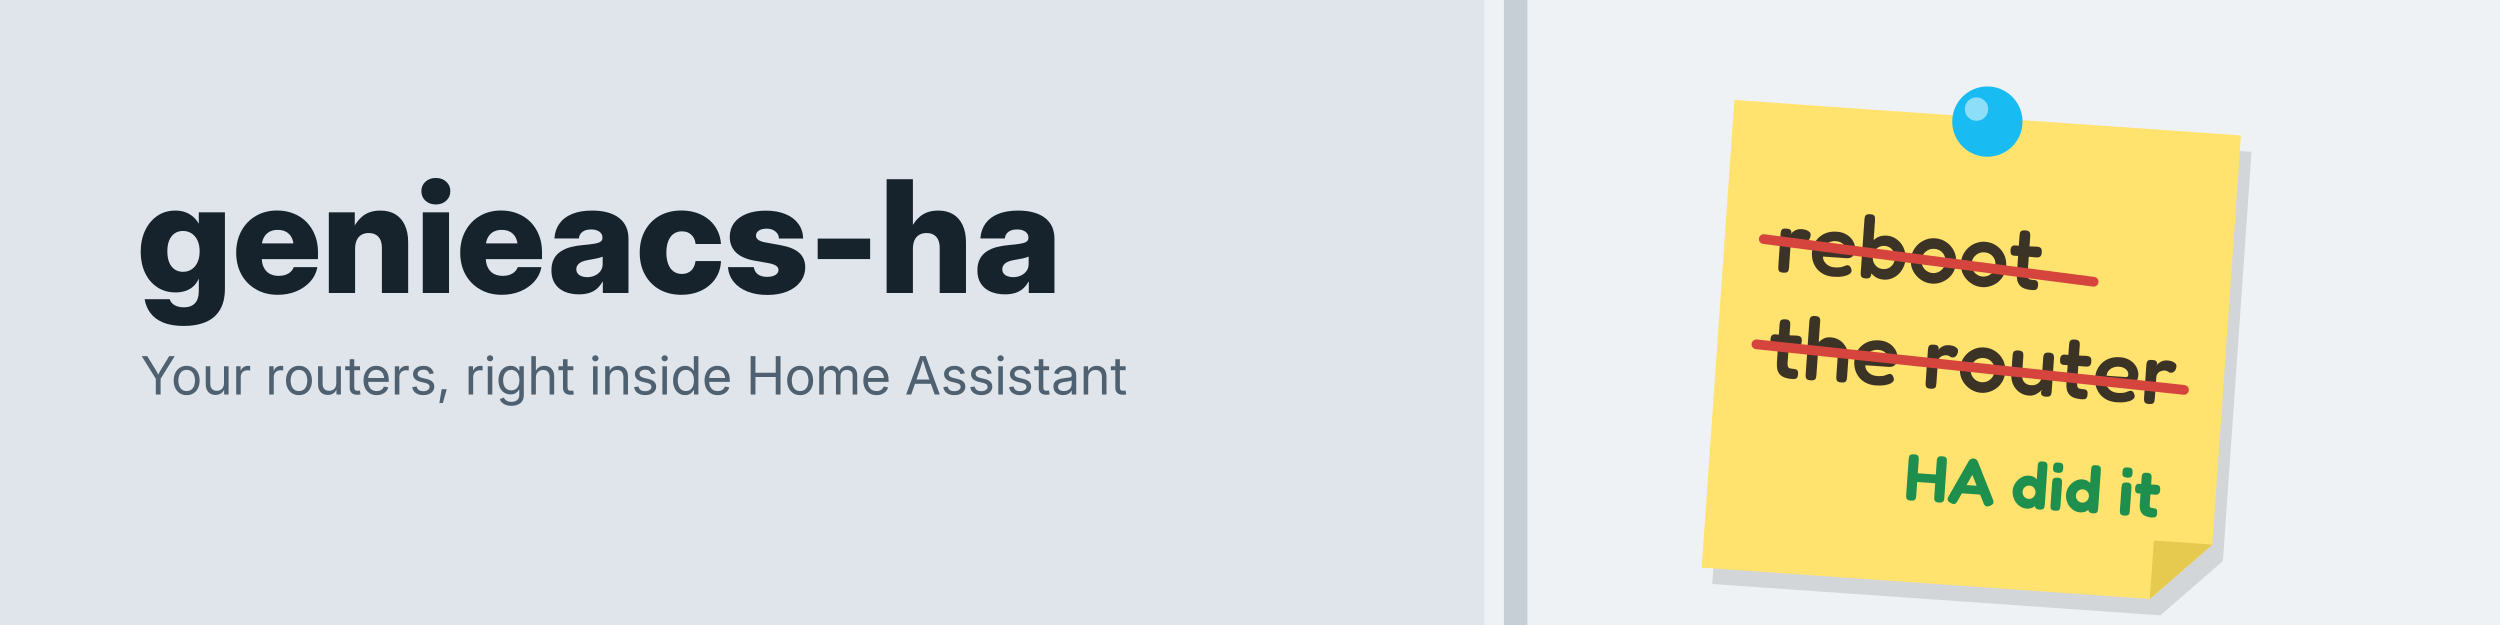
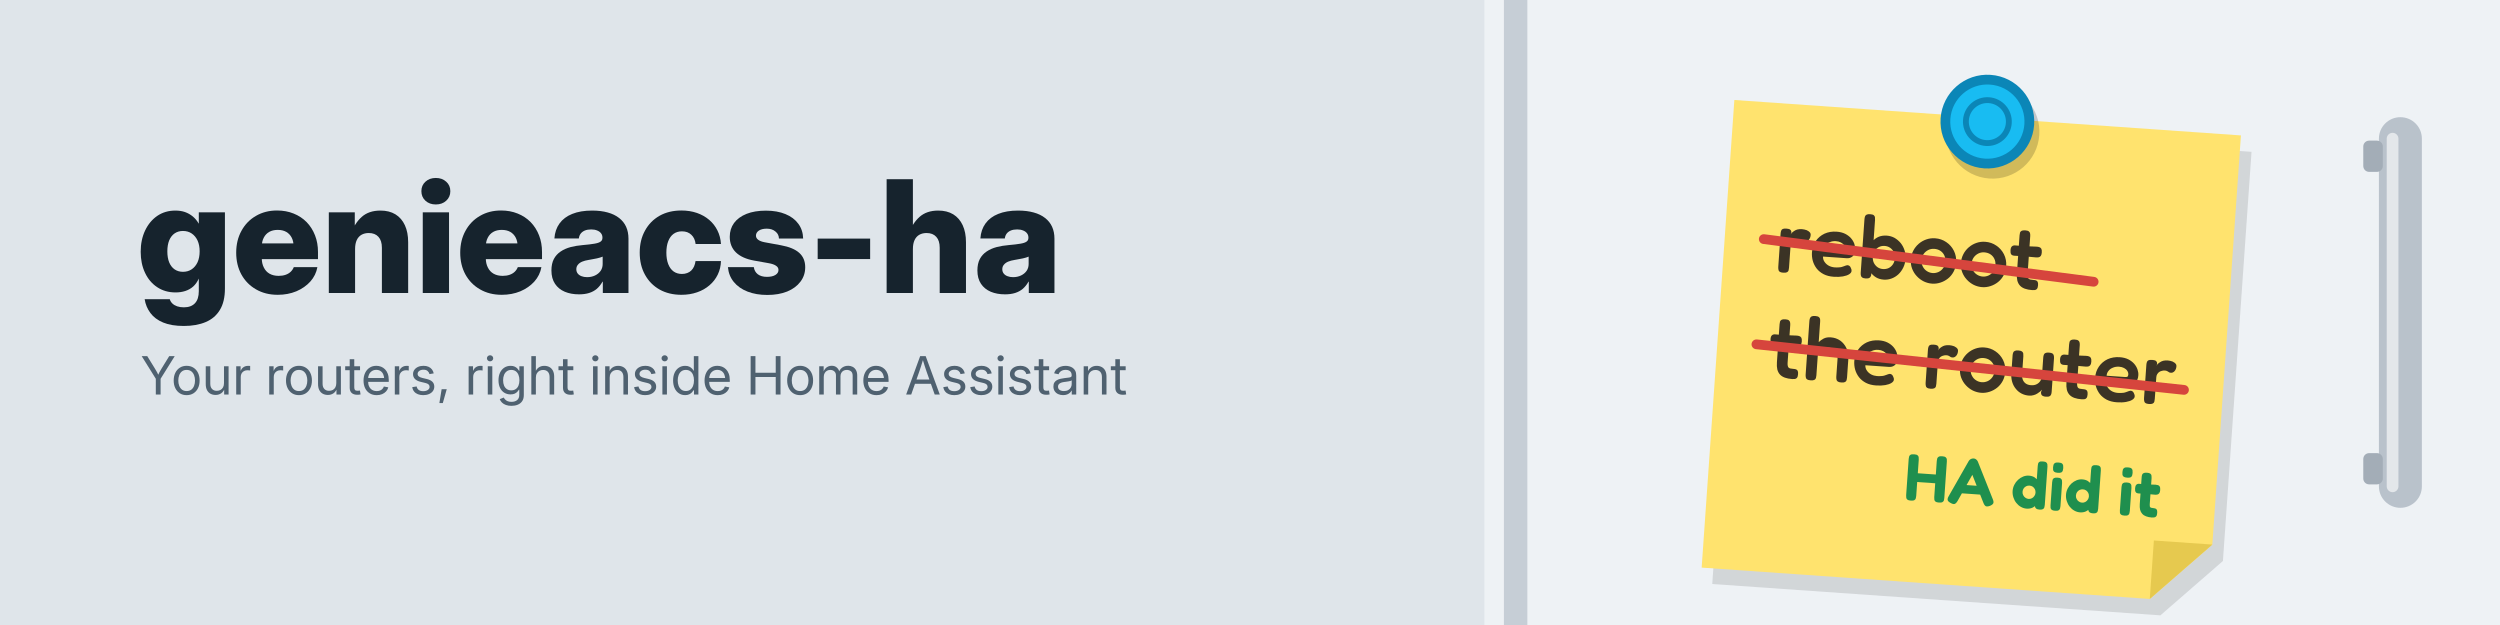
<svg xmlns="http://www.w3.org/2000/svg" viewBox="0 0 1280 320" width="1280" height="320">
  <defs>
    <path id="frw100w500r" d="m111-10q-27 0-40 8q-13 8-15 23q-4 14-4 31v371q0 17 4 31q3 14 16 21q12 7 40 7q27 0 40-6q12-8 16-18q3-10 3-20l-8-18q5 8 14 20q9 11 24 22q15 12 35 19q22 7 50 7q13 0 26-2q14-2 28-6q13-5 24-12q10-7 17-16q6-10 6-22q0-32-16-54q-17-22-39-22q-14 0-21 3q-7 3-12 7q-5 4-13 6q-8 4-26 4q-16 0-31-6q-15-4-28-14q-13-10-21-26q-8-15-8-35v-243q0-17-3-31q-3-13-16-21q-13-8-42-8z" />
    <path id="frw100w500e" d="m290-16q-65 0-114 21q-48 21-81 57q-32 36-49 82q-16 46-16 94q0 72 33 128q33 56 91 89q59 32 134 32q54 0 96-17q40-17 68-44q28-28 42-61q14-33 14-65q0-52-25-76q-25-24-63-24h-264q1-34 22-59q20-25 51-39q31-13 65-13q25 0 44 3q20 2 34 7q14 5 24 10q11 5 20 9q8 4 16 5q12 1 23-5q11-6 18-21q6-10 9-19q2-8 2-16q0-20-24-38q-24-18-68-29q-44-11-102-11zm-134 287h205q17 0 26 5q9 6 9 24q0 23-14 41q-14 19-38 29q-24 11-56 11q-37 0-67-15q-31-14-48-40q-17-24-17-55z" />
    <path id="frw100w500b" d="m309-9q-49 0-87 19q-39 20-66 54q-26 34-40 78q-14 44-13 96q1 51 15 96q14 44 40 78q26 33 64 52q38 18 87 18q45 0 86-18q41-20 73-53q31-33 49-78q18-44 18-95q0-52-18-97q-18-45-49-79q-32-34-72-52q-41-19-87-19zm-17 117q36 0 64 16q28 17 44 46q16 29 16 66q0 38-16 67q-16 29-44 46q-28 17-63 17q-35 0-63-17q-28-17-44-46q-16-29-16-67q0-37 16-66q17-29 45-46q27-16 61-16zm-184-118q-28 0-40 8q-13 8-16 22q-4 14-4 30v596q0 18 4 32q3 13 16 21q12 8 40 8q28 0 40-8q12-9 15-22q3-14 3-31v-616q-4-21-17-30q-13-10-41-10z" />
    <path id="frw100w500o" d="m282-16q-48 0-94 18q-46 19-82 53q-36 33-58 80q-21 46-21 101q0 53 20 99q19 45 55 81q34 34 80 54q46 20 98 20q70 0 127-34q57-33 91-90q34-58 34-129q0-57-21-104q-21-47-57-80q-36-33-81-51q-45-18-91-18zm-2 118q32 0 63 16q31 17 50 48q19 30 19 72q0 40-17 70q-17 30-47 47q-30 17-70 17q-36 0-66-18q-30-18-48-48q-18-30-18-68q0-42 20-73q19-31 50-47q30-16 64-16z" />
    <path id="frw100w500t" d="m294-10q-48 0-83 10q-35 10-57 31q-22 21-33 54q-10 33-10 80v424q0 17 3 31q4 12 16 20q12 8 40 8q28 0 40-8q13-8 16-22q4-13 4-30v-420q0-20 4-34q3-12 10-19q8-7 20-9q12-2 30-2q20 0 33-3q13-3 21-15q7-12 7-37q0-28-9-41q-8-12-22-15q-14-3-30-3zm-224 483l102-1l139 4q17 0 30-4q13-3 22-16q8-12 8-40q0-26-8-39q-8-13-21-17q-14-4-30-4l-134 3l-112-1q-24 1-34 14q-10 14-10 44q0 30 12 43q12 14 36 14z" />
    <path id="frw100w500h" d="m106-10q-28 0-41 8q-13 8-15 22q-4 14-4 31v597q0 16 4 30q4 14 16 22q13 8 41 8q28 0 41-9q12-8 15-21q3-14 3-32v-225q21 23 52 43q32 19 77 19q61 0 109-29q48-30 76-82q28-52 28-122v-200q0-16-3-30q-3-14-16-22q-12-8-41-8q-27 0-40 8q-13 8-16 22q-4 14-4 32v198q0 36-12 62q-12 26-35 40q-23 14-59 14q-46 0-78-27q-32-27-38-71v-218q0-16-3-30q-3-14-16-22q-13-8-41-8z" />
    <path id="frw100w500u" d="m256-10q-46 0-85 17q-39 17-67 48q-30 31-46 74q-16 43-16 95v199q0 17 4 31q3 13 16 21q12 8 40 8q28 0 41-8q13-9 16-22q3-14 3-31v-198q0-36 12-62q12-26 37-41q24-14 59-14q36 0 61 15q25 14 39 40q14 26 14 62v200q0 16 4 30q3 14 16 21q12 8 40 8q28 0 41-8q12-9 15-22q4-14 4-31v-374q0-16-4-28q-3-14-16-21q-12-8-40-8q-20 0-32 5q-12 4-17 11q-5 7-7 16q-2 8-2 15l9 28q-7-9-19-22q-12-12-29-24q-17-13-40-21q-23-9-51-9z" />
    <path id="frw100w600H" d="m543-9q-37 0-53 11q-16 11-19 29q-4 18-4 37v546q0 20 4 37q4 17 20 28q15 11 53 11q37 0 52-11q16-11 20-28q3-17 3-38v-546q0-19-3-37q-4-17-20-28q-16-11-53-11zm-425 0q-36 0-52 11q-16 11-19 29q-4 18-4 37v546q0 20 4 37q3 17 19 28q16 11 54 11q37 0 52-11q16-11 19-28q4-17 4-38v-546q0-19-4-37q-3-17-19-28q-16-11-54-11zm53 286v132h312l0-132z" />
    <path id="frw100w600A" d="m688 96q12-24 13-42q1-18-11-31q-11-13-37-27q-40-18-62-11q-22 8-41 48l-196 410l-195-410q-20-39-42-47q-21-7-61 12q-26 12-38 25q-12 14-10 32q1 19 14 44l263 547q10 20 29 32q20 12 41 12q15 0 28-5q13-6 23-16q11-10 18-24zm-502 58l62 129h213l62-129z" />
    <path id="frw100w600d" d="m255-8q-45 0-87 20q-41 19-73 54q-32 34-50 80q-19 46-19 97q0 49 19 94q18 44 51 79q32 34 73 54q41 20 86 20q48 0 85-19q36-20 61-54q25-35 37-79q13-45 14-94q0-51-12-96q-12-45-37-80q-25-35-62-56q-37-20-86-20zm20 148q27 0 49 14q21 13 34 36q14 22 14 50q0 30-13 52q-13 22-35 36q-22 13-50 13q-27 0-49-13q-23-13-36-36q-13-22-13-52q0-28 14-50q13-23 36-36q22-14 49-14zm175-149q-34 0-51 11q-17 11-22 34v606q0 19 3 37q2 17 17 28q15 11 51 11q38 0 53-11q15-10 19-27q4-17 4-37v-576q0-19-4-37q-3-17-19-28q-15-11-51-11z" />
    <path id="frw100w600i" d="m120-10q-36 0-52 11q-16 11-19 29q-3 17-3 36v349q0 19 4 37q3 16 19 27q16 11 53 11q36 0 51-11q16-11 19-28q4-17 4-38v-348q0-19-4-36q-3-18-19-28q-15-11-53-11zm0 573q-37 0-53 11q-16 11-20 29q-3 18-3 38q0 21 4 38q4 17 20 28q16 11 54 11q37 0 53-11q15-11 19-29q4-18 4-38q0-20-4-38q-4-18-19-29q-16-10-55-10z" />
    <path id="frw100w600t" d="m298-10q-51 0-88 12q-36 10-60 34q-24 22-36 58q-11 36-11 84v406q0 21 4 37q3 16 19 26q16 11 52 11q36 0 52-11q16-11 19-28q4-17 4-37v-397q0-16 3-27q2-10 7-15q5-5 14-7q9-2 22-2q22 0 39-4q17-4 27-18q9-14 9-47q0-37-11-52q-11-16-29-19q-17-4-36-4zm-226 493l110-1l138 5q19 0 36-4q17-3 28-19q11-16 11-53q0-34-11-50q-10-16-27-20q-17-5-37-5l-131 3l-121-1q-29 2-40 19q-12 16-12 55q0 36 14 53q14 18 42 18z" />
    <path id="ino32w800g" d="m617-432q-163 0-271 45q-108 45-167 125q-59 79-75 180h329q9-32 34-56q25-24 63-37q38-13 87-13q96 0 146 54q50 53 50 158v163h-1q-28-62-72-102q-45-40-104-59q-58-19-127-19q-138 0-241 69q-103 68-159 188q-57 120-57 275q0 157 58 279q58 122 160 192q102 69 236 69q69 0 125-19q57-20 103-58q46-38 78-94h1v148h342v-998q0-172-66-280q-65-108-186-159q-121-51-286-51zm-12 709q66 0 115 33q49 33 77 93q27 61 27 142q0 81-27 141q-28 60-77 93q-49 33-115 33q-62 0-109-32q-46-32-71-92q-24-60-24-143q0-84 24-144q25-60 71-92q47-32 109-32z" />
    <path id="ino32w800e" d="m596-24q-162 0-284 71q-123 70-192 195q-68 125-68 286q0 161 69 286q68 125 189 195q121 71 277 71q119 0 217-40q98-39 170-112q71-73 110-173q39-99 39-219v-93h-959v206h798l-158-42q0 68-25 117q-25 49-72 76q-46 26-111 26q-65 0-111-26q-47-27-72-76q-26-49-26-117v-152q0-70 27-122q26-53 75-81q50-28 119-28q51 0 91 14q40 14 67 40q27 26 40 60h309q-19-106-92-188q-73-81-183-128q-111-46-244-46z" />
    <path id="ino32w800n" d="m440 574v-574h-344v1056h340l0-283h-51q49 140 142 223q93 83 245 83q115 0 196-49q81-50 124-143q43-93 43-223v-664h-344v592q0 94-45 143q-45 50-127 50q-54 0-95-23q-40-23-62-69q-22-47-22-119z" />
    <path id="ino32w800i" d="m96 0v1056h344v-1056zm171 1159q-83 0-136 49q-53 49-53 125q0 76 53 124q53 49 136 49q83 0 136-49q54-48 54-124q0-76-54-125q-53-49-136-49z" />
    <path id="ino32w800a" d="m419-18q-106 0-187 34q-82 35-128 104q-47 70-47 175q0 89 32 150q32 60 89 98q56 38 131 58q74 19 158 26q94 8 151 18q57 9 82 27q25 17 25 49v5q0 32-18 55q-18 24-51 37q-33 14-78 14q-48 0-83-14q-35-15-55-41q-20-27-24-63h-320q8 115 67 196q59 82 166 125q108 44 261 44q115 0 204-25q88-24 149-72q61-47 92-115q31-69 31-156v-711h-336v148h-4q-32-57-75-94q-43-36-100-54q-57-18-132-18zm105 225q57 0 104 22q46 22 73 60q27 39 27 91v96q-14-6-33-12q-19-6-42-11q-24-5-52-10q-28-5-60-11q-46-7-82-22q-35-15-55-40q-21-24-21-59q0-33 18-56q18-23 49-35q32-13 74-13z" />
    <path id="ino32w800c" d="m598-24q-163 0-286 69q-123 70-191 194q-69 124-69 289q0 164 69 288q68 125 191 195q123 69 286 69q110 0 203-32q92-32 161-91q68-58 108-139q40-80 46-177l-332 0q-4 37-18 68q-14 31-38 53q-23 22-54 34q-31 11-69 11q-64 0-110-33q-46-34-70-97q-24-63-24-149q0-86 24-149q24-63 70-97q46-33 110-33q38 0 69 12q31 11 54 34q22 22 36 53q14 32 19 70l333 0q-3-97-42-177q-39-81-108-140q-69-60-162-92q-94-33-206-33z" />
    <path id="ino32w800s" d="m562-26q-146 0-259 44q-113 44-180 126q-67 82-77 194h339q8-58 52-93q45-34 120-34q71 0 111 25q40 25 40 65q0 35-33 56q-32 22-95 33l-191 34q-156 28-238 107q-81 79-81 204q0 104 56 181q57 77 164 120q106 42 253 42q148 0 256-45q108-44 168-126q61-81 64-194h-317q-1 56-46 92q-44 37-113 37q-67 0-105-26q-37-26-37-65q0-33 30-55q30-22 84-32l212-39q164-30 241-100q78-70 78-188q0-108-63-190q-62-82-173-128q-112-45-260-45z" />
    <path id="ino32w800hyphen" d="m806 712v-268h-687v268z" />
    <path id="ino32w800h" d="m440 574v-574h-344v1490h344v-717h-55q49 140 142 223q93 83 245 83q115 0 196-49q81-50 124-143q43-93 43-223v-664h-344v592q0 94-45 143q-45 50-127 50q-54 0-95-23q-40-23-62-69q-22-47-22-119z" />
    <path id="ino20w400Y" d="m589 0v611l-548 879h216l296-481q48-78 88-151q40-73 81-171h-76q41 99 81 173q40 73 86 149l296 481h214l-548-879v-611z" />
    <path id="ino20w400o" d="m595-24q-150 0-263 71q-113 72-176 200q-63 128-63 296q0 170 63 299q63 129 176 200q113 72 263 72q151 0 264-72q114-71 177-200q63-129 63-299q0-168-63-296q-63-128-177-200q-113-71-264-71zm0 159q109 0 181 54q72 55 108 148q36 93 36 206q0 114-36 208q-36 93-108 149q-72 55-181 55q-107 0-179-55q-72-55-108-149q-36-93-36-208q0-113 36-206q36-93 108-148q71-54 179-54z" />
    <path id="ino20w400u" d="m529-16q-111 0-197 46q-87 47-136 141q-49 94-49 234v691h176v-677q0-132 68-203q67-72 184-72q79 0 143 33q63 34 100 101q37 68 37 167v651h178v-1096h-172v266h33q-52-152-147-217q-94-65-218-65z" />
    <path id="ino20w400r" d="m147 0v1096h170v-169h9q30 84 104 134q74 51 173 51q21 0 46-1q25-1 39-3v-177q-9 3-40 7q-30 4-67 4q-72 0-131-31q-59-32-93-90q-34-57-34-138v-683z" />
    <path id="ino20w400t" d="m594 1096v-151h-576v151zm-401 274h177v-1092q0-70 28-101q29-31 98-31q19 0 46 3q26 2 48 5l24-150q-27-7-61-10q-34-3-66-3q-142 0-218 70q-76 71-76 202z" />
    <path id="ino20w400e" d="m605-24q-159 0-274 72q-115 71-177 199q-61 127-61 295q0 168 62 297q61 129 173 202q111 73 259 73q97 0 184-33q87-33 155-102q68-68 107-173q39-105 39-249v-66h-868v150h771l-80-54q0 109-36 193q-35 83-104 130q-69 47-168 47q-98 0-169-48q-72-47-110-127q-38-79-38-176v-91q0-119 41-204q41-86 117-132q75-45 178-45q69 0 124 20q55 21 93 61q39 39 58 96l173-32q-24-89-86-158q-63-68-155-107q-93-38-208-38z" />
    <path id="ino20w400s" d="m523-24q-115 0-205 35q-90 34-148 104q-58 69-73 172l170 26q19-92 84-138q65-45 169-45q115 0 182 48q67 49 67 118q0 59-41 97q-42 37-121 55l-180 43q-151 36-225 111q-75 75-75 192q0 94 53 166q52 72 143 113q91 41 208 41q113 0 196-37q83-37 134-103q50-66 68-154l-164-27q-16 68-72 119q-56 51-162 51q-99 0-162-46q-64-46-64-116q0-61 45-98q45-37 135-59l169-40q152-36 225-110q72-74 72-188q0-98-55-173q-54-74-151-115q-97-42-222-42z" />
    <path id="ino20w400comma" d="m103-332l88 540h198l-153-540z" />
    <path id="ino20w400i" d="m147 0v1096h176v-1096zm89 1287q-50 0-86 35q-36 35-36 83q0 50 36 84q36 34 86 34q50 0 86-34q36-34 36-84q0-48-36-83q-36-35-86-35z" />
    <path id="ino20w400g" d="m596-439q-122 0-214 34q-93 33-153 92q-60 58-87 134l155 62q21-41 58-79q36-39 95-63q58-25 146-25q135 0 219 67q84 68 84 205v201h-11q-26-42-66-84q-41-43-104-72q-63-28-158-28q-135 0-241 65q-106 66-166 188q-60 123-60 294q0 169 59 295q60 126 166 196q106 70 245 70q94 0 158-30q64-30 105-74q41-45 66-87h11v174h172v-1115q0-148-65-241q-65-93-174-136q-108-43-240-43zm-7 601q100 0 171 48q71 47 108 135q37 88 37 209q0 119-37 209q-37 90-107 141q-71 51-172 51q-101 0-172-52q-71-51-108-141q-37-90-37-208q0-120 37-208q38-88 109-136q70-48 171-48z" />
    <path id="ino20w400h" d="m323 652v-652h-176v1490h176v-659h-38q51 151 145 216q94 66 220 66q111 0 198-47q86-46 135-140q50-93 50-235v-691h-178v677q0 132-66 204q-67 72-185 72q-79 0-143-34q-63-34-100-100q-38-67-38-167z" />
    <path id="ino20w400n" d="m323 652v-652h-176v1096h170l1-265h-33q51 151 145 216q94 66 220 66q111 0 197-47q86-46 136-140q49-93 49-235v-691h-177v677q0 132-66 204q-67 72-185 72q-79 0-143-34q-63-34-100-100q-38-67-38-167z" />
    <path id="ino20w400d" d="m561-23q-139 0-244 71q-106 70-165 198q-59 128-59 300q0 172 59 300q59 127 165 197q106 70 244 70q95 0 159-31q63-30 104-73q40-43 63-84h10v565h177v-1490h-171v168h-14q-25-41-66-85q-42-44-105-75q-64-31-157-31zm26 159q101 0 172 52q70 51 107 144q37 93 37 216q0 122-36 213q-37 92-108 143q-70 51-172 51q-100 0-171-52q-70-51-107-143q-37-92-37-212q0-122 37-214q37-93 108-146q71-52 170-52z" />
    <path id="ino20w400H" d="m169 0v1490h186v-645h787v645h186v-1490h-186v680h-787v-680z" />
    <path id="ino20w400m" d="m147 0v1096h172l0-238h-16q26 86 76 143q49 58 115 87q66 28 138 28q123 0 202-73q80-73 101-186h-27q21 77 72 136q52 58 126 91q74 32 163 32q97 0 177-42q80-42 127-127q48-85 48-215v-732h-177v729q0 122-68 174q-68 52-159 52q-75 0-130-31q-55-32-85-87q-30-56-30-127v-710h-176v747q0 94-63 151q-63 57-158 57q-65 0-123-30q-58-31-93-92q-36-60-36-150v-683z" />
    <path id="ino20w400A" d="m41 0l544 1490h214l547-1490h-197l-315 889q-30 84-68 204q-39 120-95 308h41q-55-190-95-311q-39-121-67-201l-312-889zm276 417v164h753v-164z" />
    <path id="ino20w400a" d="m463-23q-106 0-191 39q-85 39-135 114q-50 75-50 183q0 94 37 153q37 59 99 93q62 34 138 51q77 17 155 27q101 13 162 20q61 7 90 24q28 17 28 57v8q0 65-26 113q-27 47-79 73q-52 25-129 25q-78 0-134-24q-57-25-92-64q-35-39-48-83l-173 37q30 100 97 164q66 64 157 95q90 31 190 31q68 0 141-18q72-17 134-60q62-42 100-115q38-74 38-186v-734h-174v151h-9q-19-38-59-79q-41-40-106-67q-66-28-161-28zm29 157q101 0 169 39q67 38 101 100q34 61 34 130v147q-11-12-44-22q-33-9-78-17q-44-8-89-14q-44-6-77-10q-63-8-119-27q-56-20-90-57q-34-37-34-99q0-55 29-93q29-38 80-57q51-20 118-20z" />
  </defs>
  <rect width="1280" height="320" fill="#dfe5ea" />
  <rect x="760" y="0" width="520" height="320" fill="#eef2f5" />
  <rect x="770" y="0" width="12" height="320" fill="#c6ced6" />
+   <rect x="1218" y="60" width="22" height="200" rx="11" fill="#b9c2cb" />
+   <rect x="1222" y="68" width="6" height="184" rx="3" fill="#fff" opacity=".6" />
+   <rect x="1210" y="72" width="10" height="16" rx="3" fill="#a3adb7" />
+   <rect x="1210" y="232" width="10" height="16" rx="3" fill="#a3adb7" />
  <g transform="rotate(4 1010 170)">
    <path d="M880 60 H1140 V270 L1110 300 H880 Z" fill="#000" opacity=".12" transform="translate(6 8)" />
    <path d="M880 60 H1140 V270 L1110 300 H880 Z" fill="#ffe36e" />
    <path d="M1140 270 L1110 300 V270 Z" fill="#e6c94f" />
-     <circle cx="1010" cy="62" r="18" fill="#18bcf2" />
-     <circle cx="1004" cy="56" r="6" fill="#fff" opacity=".5" />
+     <circle cx="1013" cy="67" r="24" fill="#000" opacity=".18" />
+     <circle cx="1010" cy="62" r="24" fill="#0b86b7" />
+     <circle cx="1010" cy="62" r="19" fill="#18bcf2" />
+     <circle cx="1010" cy="62" r="11" fill="none" stroke="#0b86b7" stroke-width="3" />
    <g fill="#3b3325">
      <use href="#frw100w500r" transform="matrix(0.046 0 0 -0.046 906.0 146.0)" />
      <use href="#frw100w500e" transform="matrix(0.046 0 0 -0.046 923.7 146.0)" />
      <use href="#frw100w500b" transform="matrix(0.046 0 0 -0.046 948.5 146.0)" />
      <use href="#frw100w500o" transform="matrix(0.046 0 0 -0.046 974.6 146.0)" />
      <use href="#frw100w500o" transform="matrix(0.046 0 0 -0.046 1000.3 146.0)" />
      <use href="#frw100w500t" transform="matrix(0.046 0 0 -0.046 1025.4 146.0)" />
    </g>
    <g fill="#3b3325">
      <use href="#frw100w500t" transform="matrix(0.046 0 0 -0.046 906.0 200.0)" />
      <use href="#frw100w500h" transform="matrix(0.046 0 0 -0.046 924.1 200.0)" />
      <use href="#frw100w500e" transform="matrix(0.046 0 0 -0.046 949.2 200.0)" />
      <use href="#frw100w500r" transform="matrix(0.046 0 0 -0.046 985.4 200.0)" />
      <use href="#frw100w500o" transform="matrix(0.046 0 0 -0.046 1003.6 200.0)" />
      <use href="#frw100w500u" transform="matrix(0.046 0 0 -0.046 1029.3 200.0)" />
      <use href="#frw100w500t" transform="matrix(0.046 0 0 -0.046 1054.6 200.0)" />
      <use href="#frw100w500e" transform="matrix(0.046 0 0 -0.046 1072.8 200.0)" />
      <use href="#frw100w500r" transform="matrix(0.046 0 0 -0.046 1097.5 200.0)" />
    </g>
    <path d="M900 130 L1070 140 M900 184 L1120 192" stroke="#d6453d" stroke-width="5" stroke-linecap="round" />
    <g fill="#1f8f4e">
      <use href="#frw100w600H" transform="matrix(0.034 0 0 -0.034 980.4 258.0)" />
      <use href="#frw100w600A" transform="matrix(0.034 0 0 -0.034 1002.9 258.0)" />
      <use href="#frw100w600d" transform="matrix(0.034 0 0 -0.034 1035.2 258.0)" />
      <use href="#frw100w600i" transform="matrix(0.034 0 0 -0.034 1054.4 258.0)" />
      <use href="#frw100w600d" transform="matrix(0.034 0 0 -0.034 1062.6 258.0)" />
      <use href="#frw100w600i" transform="matrix(0.034 0 0 -0.034 1090.0 258.0)" />
      <use href="#frw100w600t" transform="matrix(0.034 0 0 -0.034 1098.0 258.0)" />
    </g>
  </g>
  <g fill="#16232d">
    <use href="#ino32w800g" transform="matrix(0.0391 0 0 -0.0391 70.0 150.0)" />
    <use href="#ino32w800e" transform="matrix(0.0391 0 0 -0.0391 118.9 150.0)" />
    <use href="#ino32w800n" transform="matrix(0.0391 0 0 -0.0391 164.6 150.0)" />
    <use href="#ino32w800i" transform="matrix(0.0391 0 0 -0.0391 212.7 150.0)" />
    <use href="#ino32w800e" transform="matrix(0.0391 0 0 -0.0391 233.6 150.0)" />
    <use href="#ino32w800a" transform="matrix(0.0391 0 0 -0.0391 280.1 150.0)" />
    <use href="#ino32w800c" transform="matrix(0.0391 0 0 -0.0391 325.5 150.0)" />
    <use href="#ino32w800s" transform="matrix(0.0391 0 0 -0.0391 370.9 150.0)" />
    <use href="#ino32w800hyphen" transform="matrix(0.0391 0 0 -0.0391 414.0 150.0)" />
    <use href="#ino32w800h" transform="matrix(0.0391 0 0 -0.0391 450.2 150.0)" />
    <use href="#ino32w800a" transform="matrix(0.0391 0 0 -0.0391 498.2 150.0)" />
  </g>
  <g fill="#4f6170">
    <use href="#ino20w400Y" transform="matrix(0.0132 0 0 -0.0132 72.0 202.0)" />
    <use href="#ino20w400o" transform="matrix(0.0132 0 0 -0.0132 87.7 202.0)" />
    <use href="#ino20w400u" transform="matrix(0.0132 0 0 -0.0132 103.4 202.0)" />
    <use href="#ino20w400r" transform="matrix(0.0132 0 0 -0.0132 119.0 202.0)" />
    <use href="#ino20w400r" transform="matrix(0.0132 0 0 -0.0132 135.9 202.0)" />
    <use href="#ino20w400o" transform="matrix(0.0132 0 0 -0.0132 145.2 202.0)" />
    <use href="#ino20w400u" transform="matrix(0.0132 0 0 -0.0132 160.9 202.0)" />
    <use href="#ino20w400t" transform="matrix(0.0132 0 0 -0.0132 176.5 202.0)" />
    <use href="#ino20w400e" transform="matrix(0.0132 0 0 -0.0132 184.9 202.0)" />
    <use href="#ino20w400r" transform="matrix(0.0132 0 0 -0.0132 200.2 202.0)" />
    <use href="#ino20w400s" transform="matrix(0.0132 0 0 -0.0132 209.8 202.0)" />
    <use href="#ino20w400comma" transform="matrix(0.0132 0 0 -0.0132 223.6 202.0)" />
    <use href="#ino20w400r" transform="matrix(0.0132 0 0 -0.0132 238.0 202.0)" />
    <use href="#ino20w400i" transform="matrix(0.0132 0 0 -0.0132 247.8 202.0)" />
    <use href="#ino20w400g" transform="matrix(0.0132 0 0 -0.0132 254.0 202.0)" />
    <use href="#ino20w400h" transform="matrix(0.0132 0 0 -0.0132 270.1 202.0)" />
    <use href="#ino20w400t" transform="matrix(0.0132 0 0 -0.0132 285.7 202.0)" />
    <use href="#ino20w400i" transform="matrix(0.0132 0 0 -0.0132 301.7 202.0)" />
    <use href="#ino20w400n" transform="matrix(0.0132 0 0 -0.0132 307.9 202.0)" />
    <use href="#ino20w400s" transform="matrix(0.0132 0 0 -0.0132 323.4 202.0)" />
    <use href="#ino20w400i" transform="matrix(0.0132 0 0 -0.0132 337.2 202.0)" />
    <use href="#ino20w400d" transform="matrix(0.0132 0 0 -0.0132 343.4 202.0)" />
    <use href="#ino20w400e" transform="matrix(0.0132 0 0 -0.0132 359.5 202.0)" />
    <use href="#ino20w400H" transform="matrix(0.0132 0 0 -0.0132 382.1 202.0)" />
    <use href="#ino20w400o" transform="matrix(0.0132 0 0 -0.0132 401.8 202.0)" />
    <use href="#ino20w400m" transform="matrix(0.0132 0 0 -0.0132 417.5 202.0)" />
    <use href="#ino20w400e" transform="matrix(0.0132 0 0 -0.0132 440.8 202.0)" />
    <use href="#ino20w400A" transform="matrix(0.0132 0 0 -0.0132 463.4 202.0)" />
    <use href="#ino20w400s" transform="matrix(0.0132 0 0 -0.0132 481.7 202.0)" />
    <use href="#ino20w400s" transform="matrix(0.0132 0 0 -0.0132 495.5 202.0)" />
    <use href="#ino20w400i" transform="matrix(0.0132 0 0 -0.0132 509.2 202.0)" />
    <use href="#ino20w400s" transform="matrix(0.0132 0 0 -0.0132 515.4 202.0)" />
    <use href="#ino20w400t" transform="matrix(0.0132 0 0 -0.0132 529.3 202.0)" />
    <use href="#ino20w400a" transform="matrix(0.0132 0 0 -0.0132 538.2 202.0)" />
    <use href="#ino20w400n" transform="matrix(0.0132 0 0 -0.0132 552.9 202.0)" />
    <use href="#ino20w400t" transform="matrix(0.0132 0 0 -0.0132 568.5 202.0)" />
  </g>
</svg>
